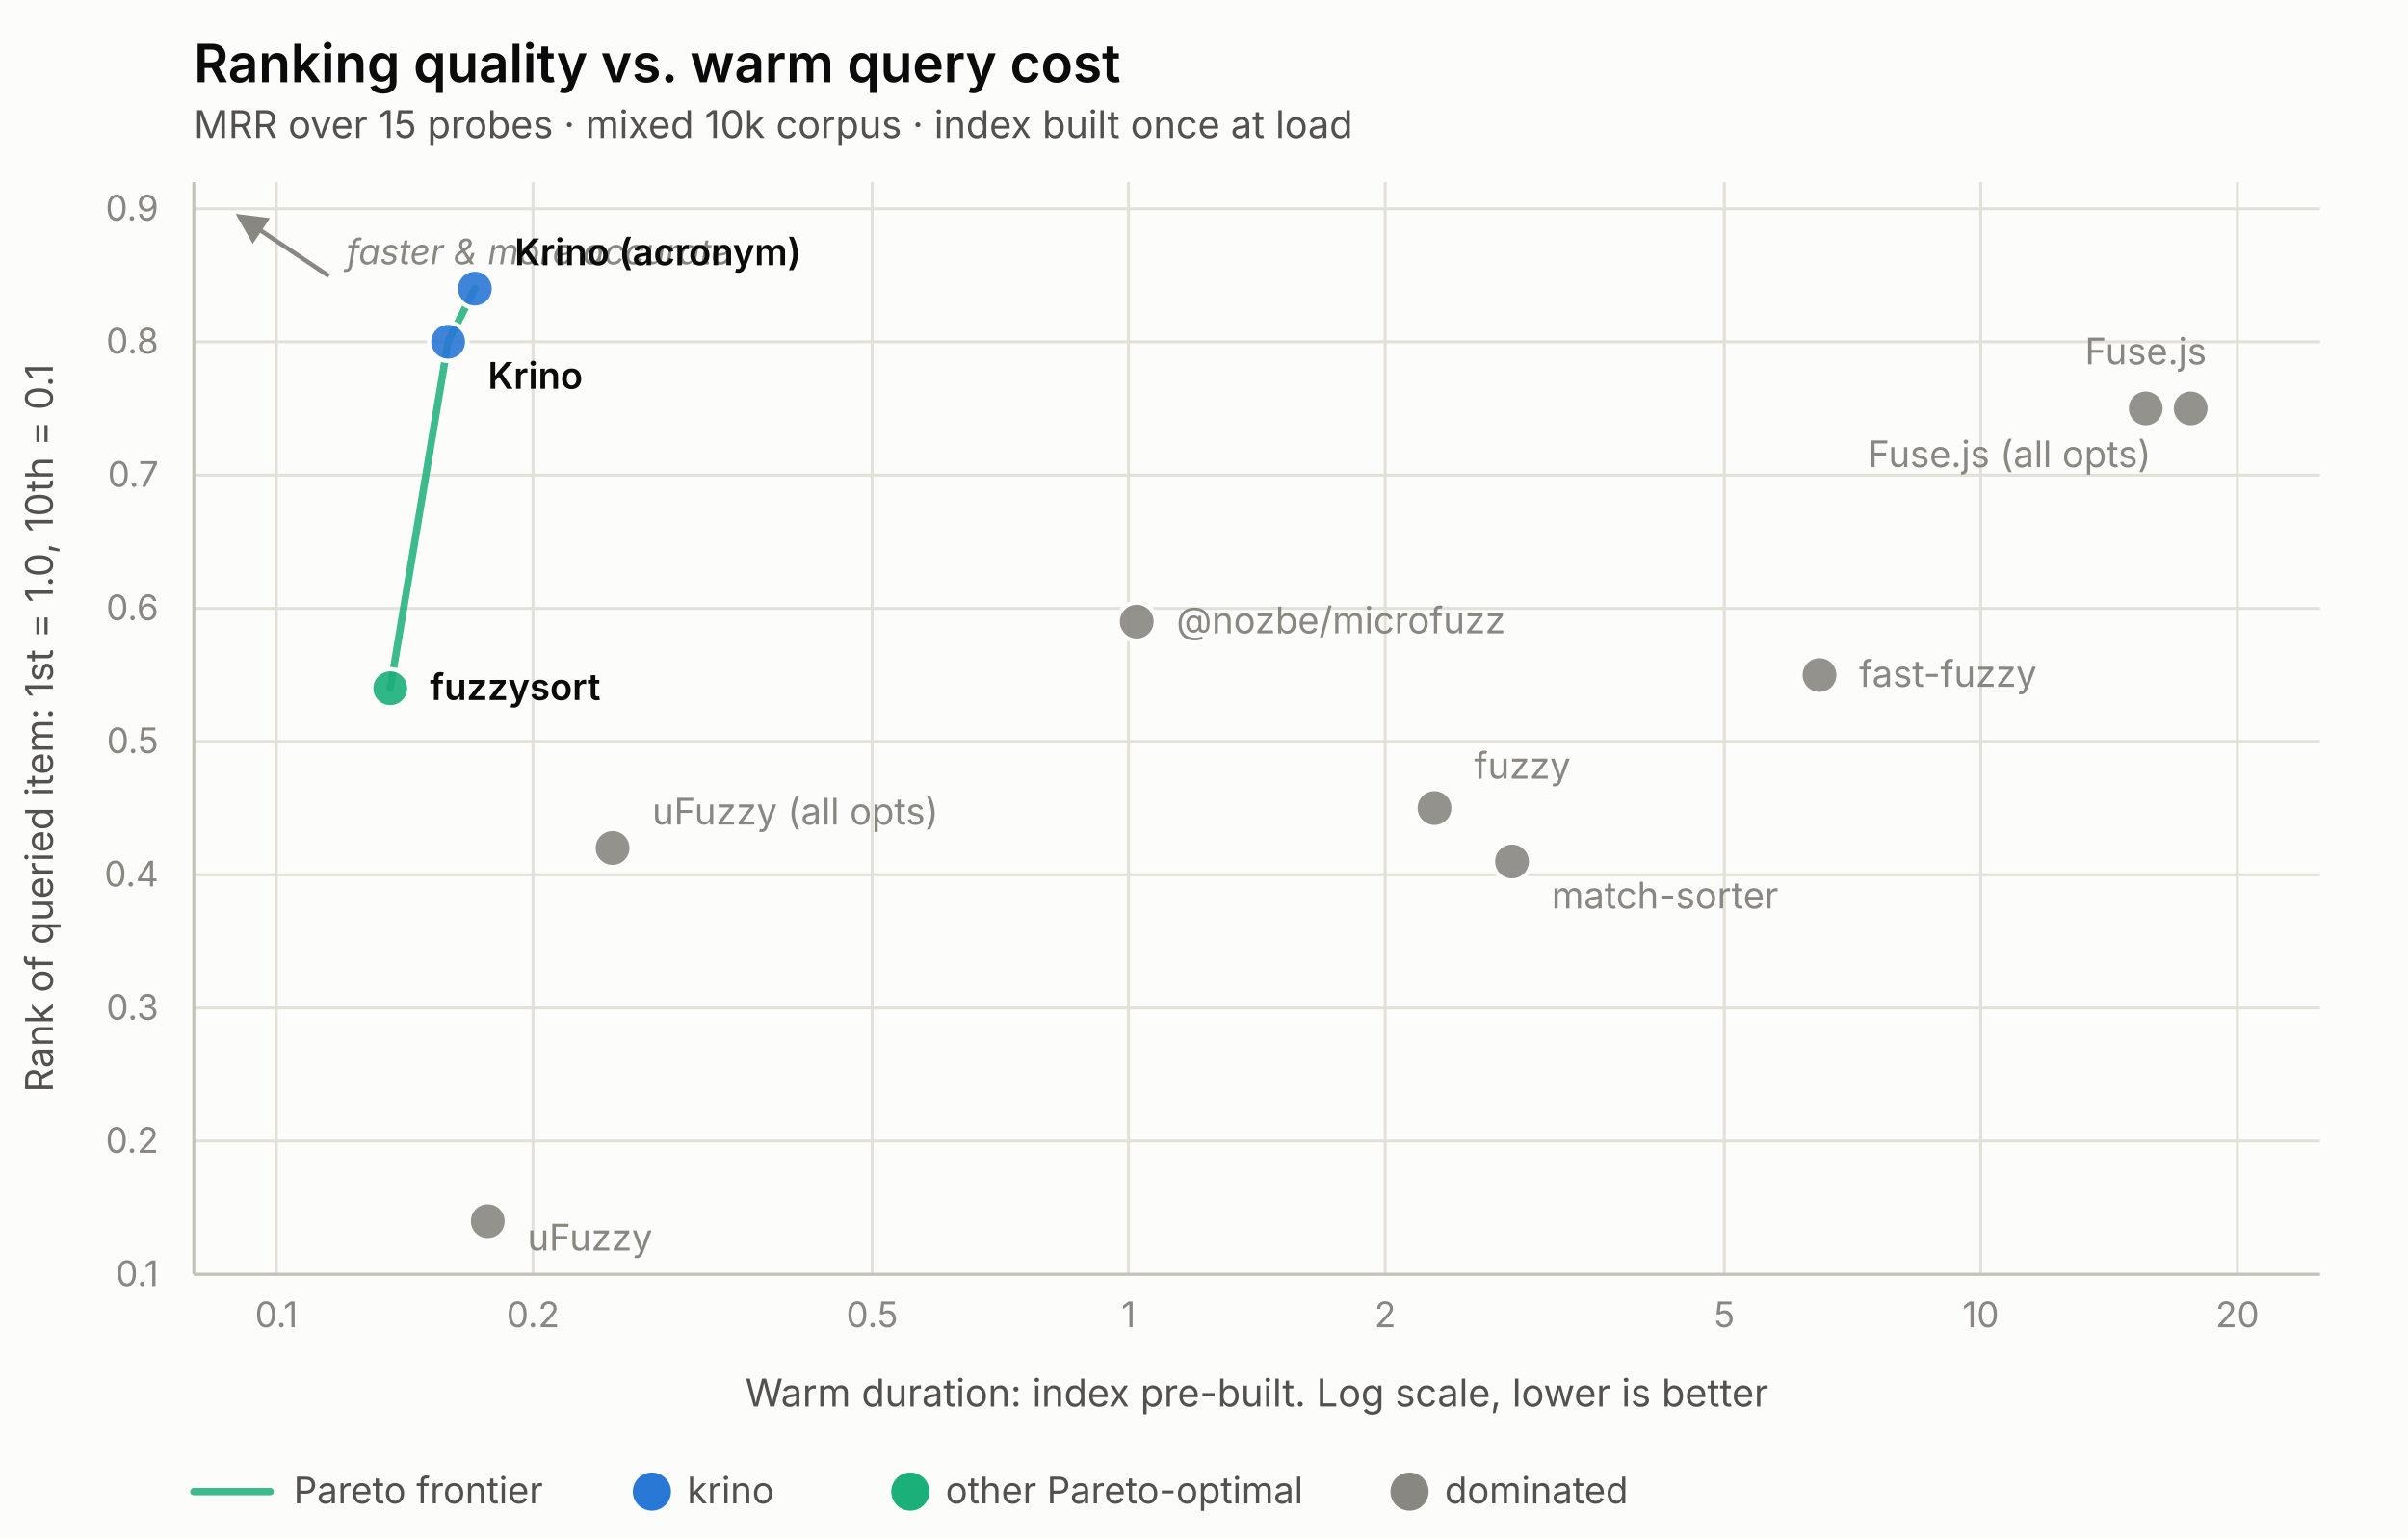
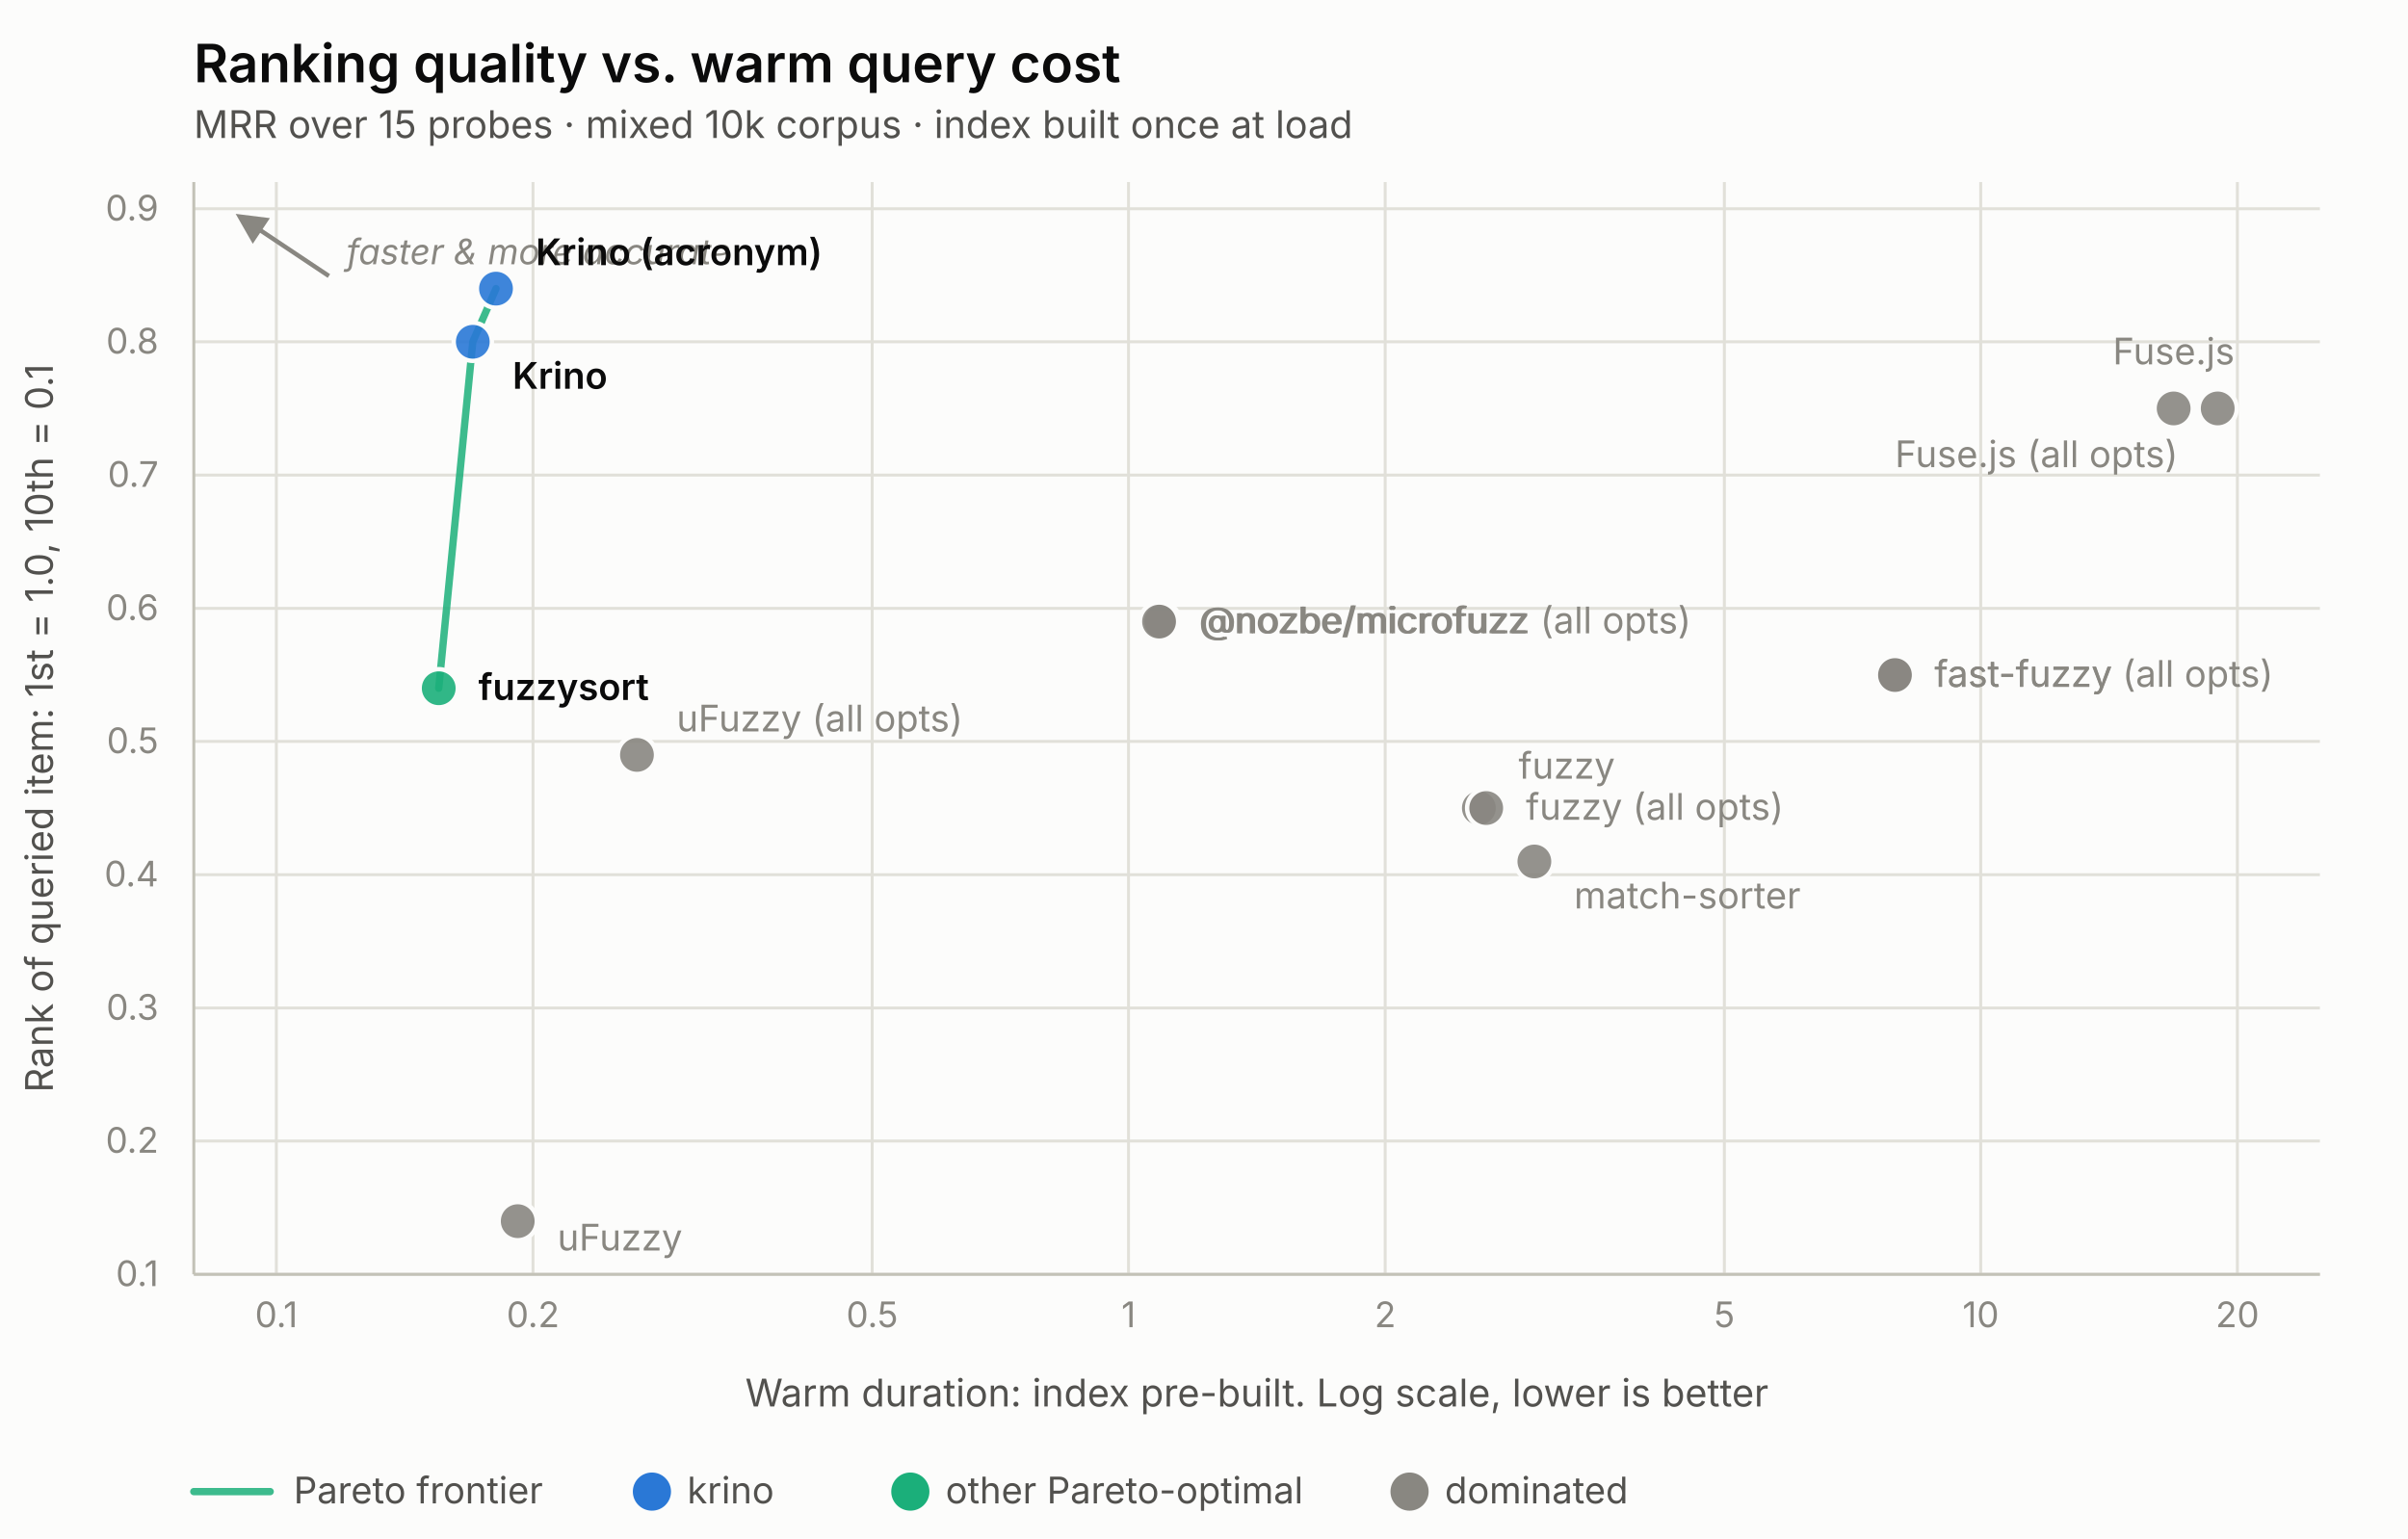
<svg xmlns="http://www.w3.org/2000/svg" viewBox="0 0 820 524" font-family="system-ui, -apple-system, 'Segoe UI', sans-serif" role="img" aria-labelledby="pareto-query-title pareto-query-desc">
  <defs>
    <marker id="arrow" viewBox="0 0 10 10" refX="8" refY="5" markerWidth="7" markerHeight="7" orient="auto-start-reverse">
      <path d="M0 0 L10 5 L0 10 z" fill="#898781" />
    </marker>
  </defs>
  <rect x="0" y="0" width="820" height="524" fill="#fcfcfb" />
  <text x="66" y="28" fill="#0b0b0b" font-size="18" font-weight="600">Ranking quality vs. warm query cost</text>
  <text x="66" y="47" fill="#52514e" font-size="13">MRR over 15 probes · mixed 10k corpus · index built once at load</text>
  <g>
    <line x1="94.1" y1="62" x2="94.1" y2="434" stroke="#e1e0d9" />
    <line x1="181.5" y1="62" x2="181.5" y2="434" stroke="#e1e0d9" />
    <line x1="297" y1="62" x2="297" y2="434" stroke="#e1e0d9" />
    <line x1="384.3" y1="62" x2="384.3" y2="434" stroke="#e1e0d9" />
    <line x1="471.7" y1="62" x2="471.7" y2="434" stroke="#e1e0d9" />
    <line x1="587.2" y1="62" x2="587.2" y2="434" stroke="#e1e0d9" />
    <line x1="674.5" y1="62" x2="674.5" y2="434" stroke="#e1e0d9" />
    <line x1="761.9" y1="62" x2="761.9" y2="434" stroke="#e1e0d9" />
    <line x1="66" y1="434" x2="790" y2="434" stroke="#e1e0d9" />
    <line x1="66" y1="388.6" x2="790" y2="388.6" stroke="#e1e0d9" />
    <line x1="66" y1="343.3" x2="790" y2="343.3" stroke="#e1e0d9" />
    <line x1="66" y1="297.9" x2="790" y2="297.9" stroke="#e1e0d9" />
    <line x1="66" y1="252.5" x2="790" y2="252.5" stroke="#e1e0d9" />
    <line x1="66" y1="207.2" x2="790" y2="207.2" stroke="#e1e0d9" />
    <line x1="66" y1="161.8" x2="790" y2="161.8" stroke="#e1e0d9" />
    <line x1="66" y1="116.4" x2="790" y2="116.4" stroke="#e1e0d9" />
    <line x1="66" y1="71.1" x2="790" y2="71.1" stroke="#e1e0d9" />
  </g>
  <line x1="66" y1="434" x2="790" y2="434" stroke="#c3c2b7" />
  <line x1="66" y1="62" x2="66" y2="434" stroke="#c3c2b7" />
  <g>
    <text x="94.1" y="452" text-anchor="middle" fill="#898781" font-size="12" font-variant-numeric="tabular-nums">0.1</text>
    <text x="181.5" y="452" text-anchor="middle" fill="#898781" font-size="12" font-variant-numeric="tabular-nums">0.2</text>
    <text x="297" y="452" text-anchor="middle" fill="#898781" font-size="12" font-variant-numeric="tabular-nums">0.5</text>
    <text x="384.3" y="452" text-anchor="middle" fill="#898781" font-size="12" font-variant-numeric="tabular-nums">1</text>
    <text x="471.7" y="452" text-anchor="middle" fill="#898781" font-size="12" font-variant-numeric="tabular-nums">2</text>
    <text x="587.2" y="452" text-anchor="middle" fill="#898781" font-size="12" font-variant-numeric="tabular-nums">5</text>
    <text x="674.5" y="452" text-anchor="middle" fill="#898781" font-size="12" font-variant-numeric="tabular-nums">10</text>
    <text x="761.9" y="452" text-anchor="middle" fill="#898781" font-size="12" font-variant-numeric="tabular-nums">20</text>
  </g>
  <g>
    <text x="54" y="438" text-anchor="end" fill="#898781" font-size="12" font-variant-numeric="tabular-nums">0.1</text>
    <text x="54" y="392.6" text-anchor="end" fill="#898781" font-size="12" font-variant-numeric="tabular-nums">0.2</text>
    <text x="54" y="347.3" text-anchor="end" fill="#898781" font-size="12" font-variant-numeric="tabular-nums">0.3</text>
    <text x="54" y="301.9" text-anchor="end" fill="#898781" font-size="12" font-variant-numeric="tabular-nums">0.4</text>
    <text x="54" y="256.5" text-anchor="end" fill="#898781" font-size="12" font-variant-numeric="tabular-nums">0.5</text>
    <text x="54" y="211.2" text-anchor="end" fill="#898781" font-size="12" font-variant-numeric="tabular-nums">0.6</text>
    <text x="54" y="165.8" text-anchor="end" fill="#898781" font-size="12" font-variant-numeric="tabular-nums">0.7</text>
    <text x="54" y="120.4" text-anchor="end" fill="#898781" font-size="12" font-variant-numeric="tabular-nums">0.8</text>
    <text x="54" y="75.1" text-anchor="end" fill="#898781" font-size="12" font-variant-numeric="tabular-nums">0.9</text>
  </g>
  <text x="428" y="479" text-anchor="middle" fill="#52514e" font-size="13">Warm duration: index pre-built. Log scale, lower is better</text>
  <text transform="translate(18,248) rotate(-90)" text-anchor="middle" fill="#52514e" font-size="13">Rank of queried item: 1st = 1.0, 10th = 0.1</text>
-   <path d="M132.9 234.4 L152.6 116.4 L161.7 98.3" fill="none" stroke="#1baf7a" stroke-width="2.5" stroke-linejoin="round" stroke-linecap="round" opacity="0.85" />
+   <path d="M149.4 234.4 L161 116.4 L168.9 98.3" fill="none" stroke="#1baf7a" stroke-width="2.5" stroke-linejoin="round" stroke-linecap="round" opacity="0.85" />
  <g transform="translate(78,70)">
    <line x1="34" y1="24" x2="4" y2="4" stroke="#898781" stroke-width="1.5" marker-end="url(#arrow)" />
    <text x="40" y="20" fill="#898781" font-size="12" font-style="italic">faster &amp; more accurate</text>
  </g>
  <g>
-     <circle cx="161.7" cy="98.3" r="6.5" fill="#2a78d6" fill-opacity="0.9" stroke="#fcfcfb" stroke-width="1.5" />
-     <circle cx="152.6" cy="116.4" r="6.5" fill="#2a78d6" fill-opacity="0.9" stroke="#fcfcfb" stroke-width="1.5" />
-     <circle cx="730.7" cy="139.1" r="6.5" fill="#898781" fill-opacity="0.9" stroke="#fcfcfb" stroke-width="1.5" />
-     <circle cx="746" cy="139.1" r="6.5" fill="#898781" fill-opacity="0.9" stroke="#fcfcfb" stroke-width="1.5" />
-     <circle cx="387.1" cy="211.7" r="6.5" fill="#898781" fill-opacity="0.9" stroke="#fcfcfb" stroke-width="1.5" />
-     <circle cx="619.6" cy="229.9" r="6.5" fill="#898781" fill-opacity="0.9" stroke="#fcfcfb" stroke-width="1.5" />
-     <circle cx="132.9" cy="234.4" r="6.5" fill="#1baf7a" fill-opacity="0.9" stroke="#fcfcfb" stroke-width="1.5" />
-     <circle cx="488.5" cy="275.2" r="6.5" fill="#898781" fill-opacity="0.9" stroke="#fcfcfb" stroke-width="1.5" />
-     <circle cx="208.6" cy="288.8" r="6.5" fill="#898781" fill-opacity="0.9" stroke="#fcfcfb" stroke-width="1.5" />
-     <circle cx="514.9" cy="293.4" r="6.5" fill="#898781" fill-opacity="0.9" stroke="#fcfcfb" stroke-width="1.5" />
-     <circle cx="166.1" cy="415.9" r="6.5" fill="#898781" fill-opacity="0.9" stroke="#fcfcfb" stroke-width="1.5" />
+     <circle cx="168.9" cy="98.3" r="6.5" fill="#2a78d6" fill-opacity="0.9" stroke="#fcfcfb" stroke-width="1.5" />
+     <circle cx="161" cy="116.4" r="6.5" fill="#2a78d6" fill-opacity="0.9" stroke="#fcfcfb" stroke-width="1.5" />
+     <circle cx="740.2" cy="139.1" r="6.5" fill="#898781" fill-opacity="0.9" stroke="#fcfcfb" stroke-width="1.5" />
+     <circle cx="755.2" cy="139.1" r="6.5" fill="#898781" fill-opacity="0.9" stroke="#fcfcfb" stroke-width="1.5" />
+     <circle cx="395.4" cy="211.7" r="6.5" fill="#898781" fill-opacity="0.9" stroke="#fcfcfb" stroke-width="1.5" />
+     <circle cx="394.7" cy="211.7" r="6.5" fill="#898781" fill-opacity="0.9" stroke="#fcfcfb" stroke-width="1.5" />
+     <circle cx="645.2" cy="229.9" r="6.5" fill="#898781" fill-opacity="0.9" stroke="#fcfcfb" stroke-width="1.5" />
+     <circle cx="645.3" cy="229.9" r="6.5" fill="#898781" fill-opacity="0.9" stroke="#fcfcfb" stroke-width="1.5" />
+     <circle cx="149.4" cy="234.4" r="6.5" fill="#1baf7a" fill-opacity="0.9" stroke="#fcfcfb" stroke-width="1.5" />
+     <circle cx="216.9" cy="257.1" r="6.5" fill="#898781" fill-opacity="0.9" stroke="#fcfcfb" stroke-width="1.5" />
+     <circle cx="503.6" cy="275.2" r="6.5" fill="#898781" fill-opacity="0.9" stroke="#fcfcfb" stroke-width="1.5" />
+     <circle cx="506.1" cy="275.2" r="6.5" fill="#898781" fill-opacity="0.9" stroke="#fcfcfb" stroke-width="1.5" />
+     <circle cx="522.5" cy="293.4" r="6.5" fill="#898781" fill-opacity="0.9" stroke="#fcfcfb" stroke-width="1.5" />
+     <circle cx="176.3" cy="415.9" r="6.5" fill="#898781" fill-opacity="0.9" stroke="#fcfcfb" stroke-width="1.5" />
  </g>
  <g>
-     <text x="175.2" y="90.3" text-anchor="start" fill="#0b0b0b" font-size="12.5" font-weight="600">Krino (acronym)</text>
-     <text x="730.7" y="124.1" text-anchor="middle" fill="#898781" font-size="12.5">Fuse.js</text>
-     <text x="166.1" y="132.4" text-anchor="start" fill="#0b0b0b" font-size="12.5" font-weight="600">Krino</text>
-     <text x="732.5" y="159.1" text-anchor="end" fill="#898781" font-size="12.5">Fuse.js (all opts)</text>
-     <text x="400.6" y="215.7" text-anchor="start" fill="#898781" font-size="12.5">@nozbe/microfuzz</text>
-     <text x="633.1" y="233.9" text-anchor="start" fill="#898781" font-size="12.5">fast-fuzzy</text>
-     <text x="146.4" y="238.4" text-anchor="start" fill="#0b0b0b" font-size="12.5" font-weight="600">fuzzysort</text>
-     <text x="502" y="265.2" text-anchor="start" fill="#898781" font-size="12.5">fuzzy</text>
-     <text x="222.1" y="280.8" text-anchor="start" fill="#898781" font-size="12.5">uFuzzy (all opts)</text>
-     <text x="528.4" y="309.4" text-anchor="start" fill="#898781" font-size="12.5">match-sorter</text>
-     <text x="179.6" y="425.9" text-anchor="start" fill="#898781" font-size="12.5">uFuzzy</text>
+     <text x="182.4" y="90.3" text-anchor="start" fill="#0b0b0b" font-size="12.5" font-weight="600">Krino (acronym)</text>
+     <text x="740.2" y="124.1" text-anchor="middle" fill="#898781" font-size="12.5">Fuse.js</text>
+     <text x="174.5" y="132.4" text-anchor="start" fill="#0b0b0b" font-size="12.5" font-weight="600">Krino</text>
+     <text x="741.7" y="159.1" text-anchor="end" fill="#898781" font-size="12.5">Fuse.js (all opts)</text>
+     <text x="408.9" y="215.7" text-anchor="start" fill="#898781" font-size="12.5">@nozbe/microfuzz (all opts)</text>
+     <text x="408.2" y="215.7" text-anchor="start" fill="#898781" font-size="12.5">@nozbe/microfuzz</text>
+     <text x="658.7" y="233.9" text-anchor="start" fill="#898781" font-size="12.5">fast-fuzzy (all opts)</text>
+     <text x="658.8" y="233.9" text-anchor="start" fill="#898781" font-size="12.5">fast-fuzzy</text>
+     <text x="162.9" y="238.4" text-anchor="start" fill="#0b0b0b" font-size="12.5" font-weight="600">fuzzysort</text>
+     <text x="230.4" y="249.1" text-anchor="start" fill="#898781" font-size="12.5">uFuzzy (all opts)</text>
+     <text x="517.1" y="265.2" text-anchor="start" fill="#898781" font-size="12.5">fuzzy</text>
+     <text x="519.6" y="279.2" text-anchor="start" fill="#898781" font-size="12.5">fuzzy (all opts)</text>
+     <text x="536" y="309.4" text-anchor="start" fill="#898781" font-size="12.5">match-sorter</text>
+     <text x="189.8" y="425.9" text-anchor="start" fill="#898781" font-size="12.5">uFuzzy</text>
  </g>
  <g>
    <line x1="66" y1="508" x2="92" y2="508" stroke="#1baf7a" stroke-width="2.5" stroke-linecap="round" opacity="0.85" />
    <text x="100" y="512" fill="#52514e" font-size="12.5">Pareto frontier</text>
    <circle cx="222" cy="508" r="6.5" fill="#2a78d6" />
    <text x="234" y="512" fill="#52514e" font-size="12.5">krino</text>
    <circle cx="310" cy="508" r="6.5" fill="#1baf7a" />
    <text x="322" y="512" fill="#52514e" font-size="12.5">other Pareto-optimal</text>
    <circle cx="480" cy="508" r="6.5" fill="#898781" />
    <text x="492" y="512" fill="#52514e" font-size="12.5">dominated</text>
  </g>
</svg>
